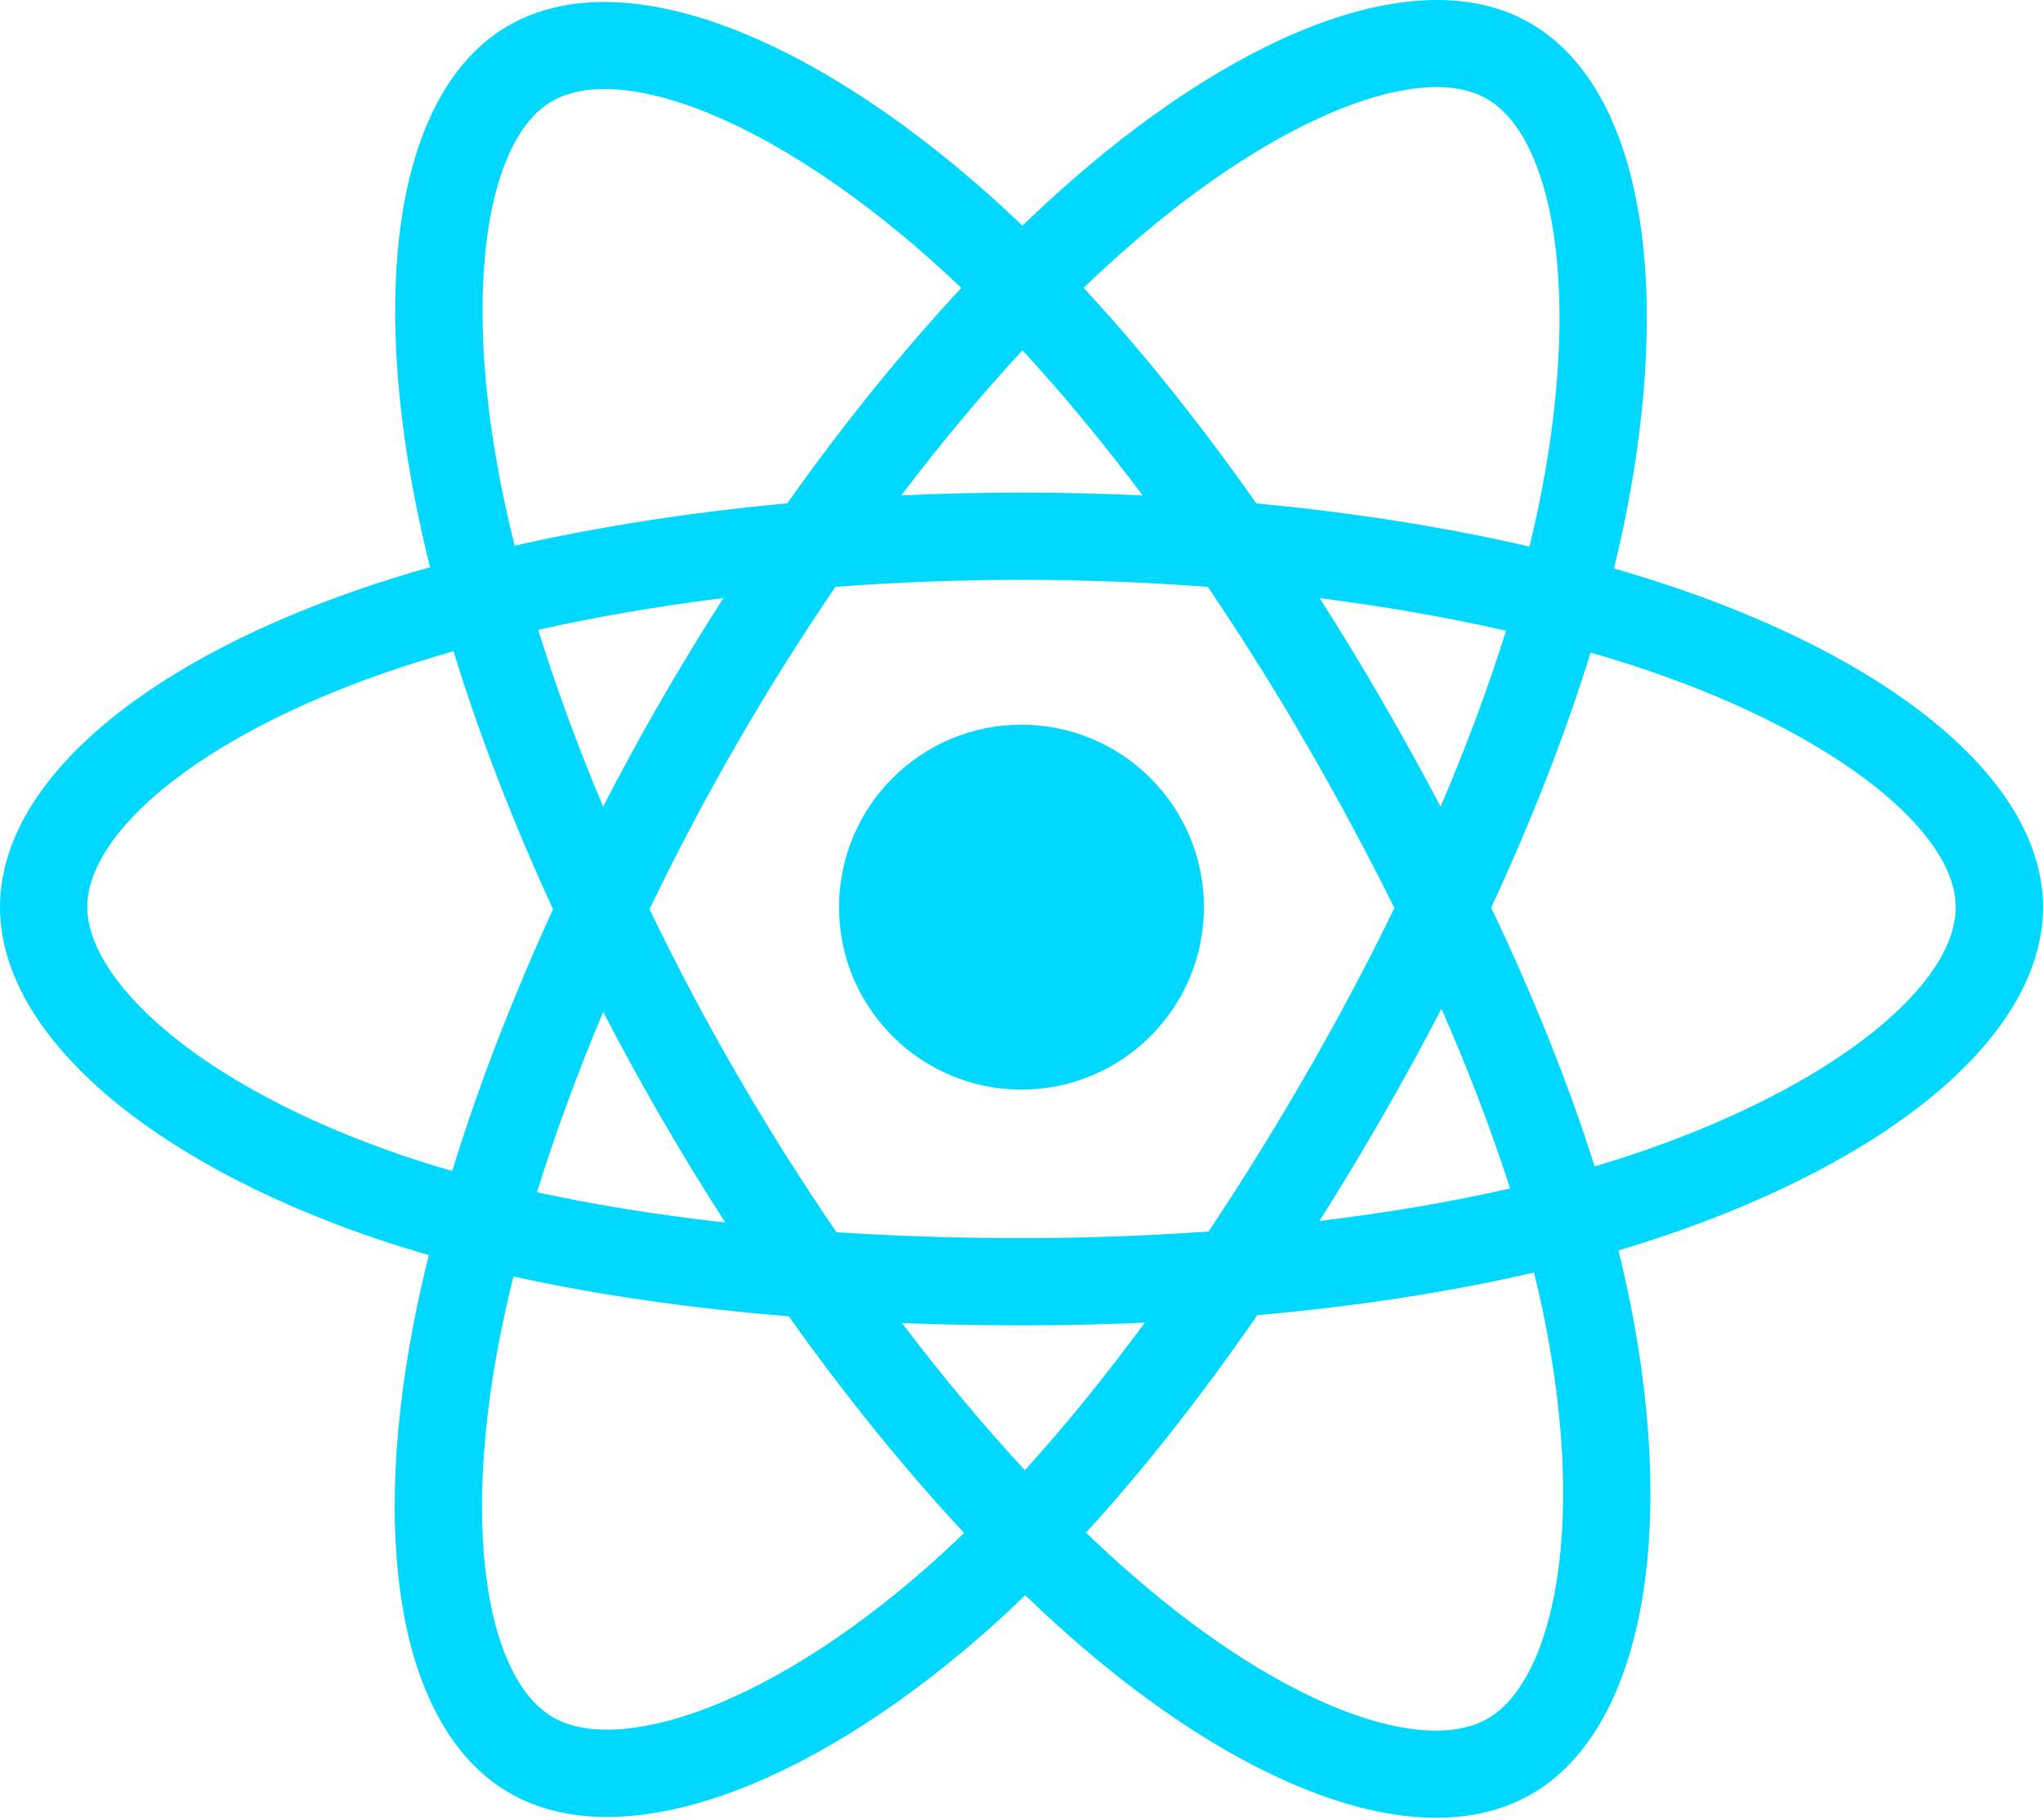
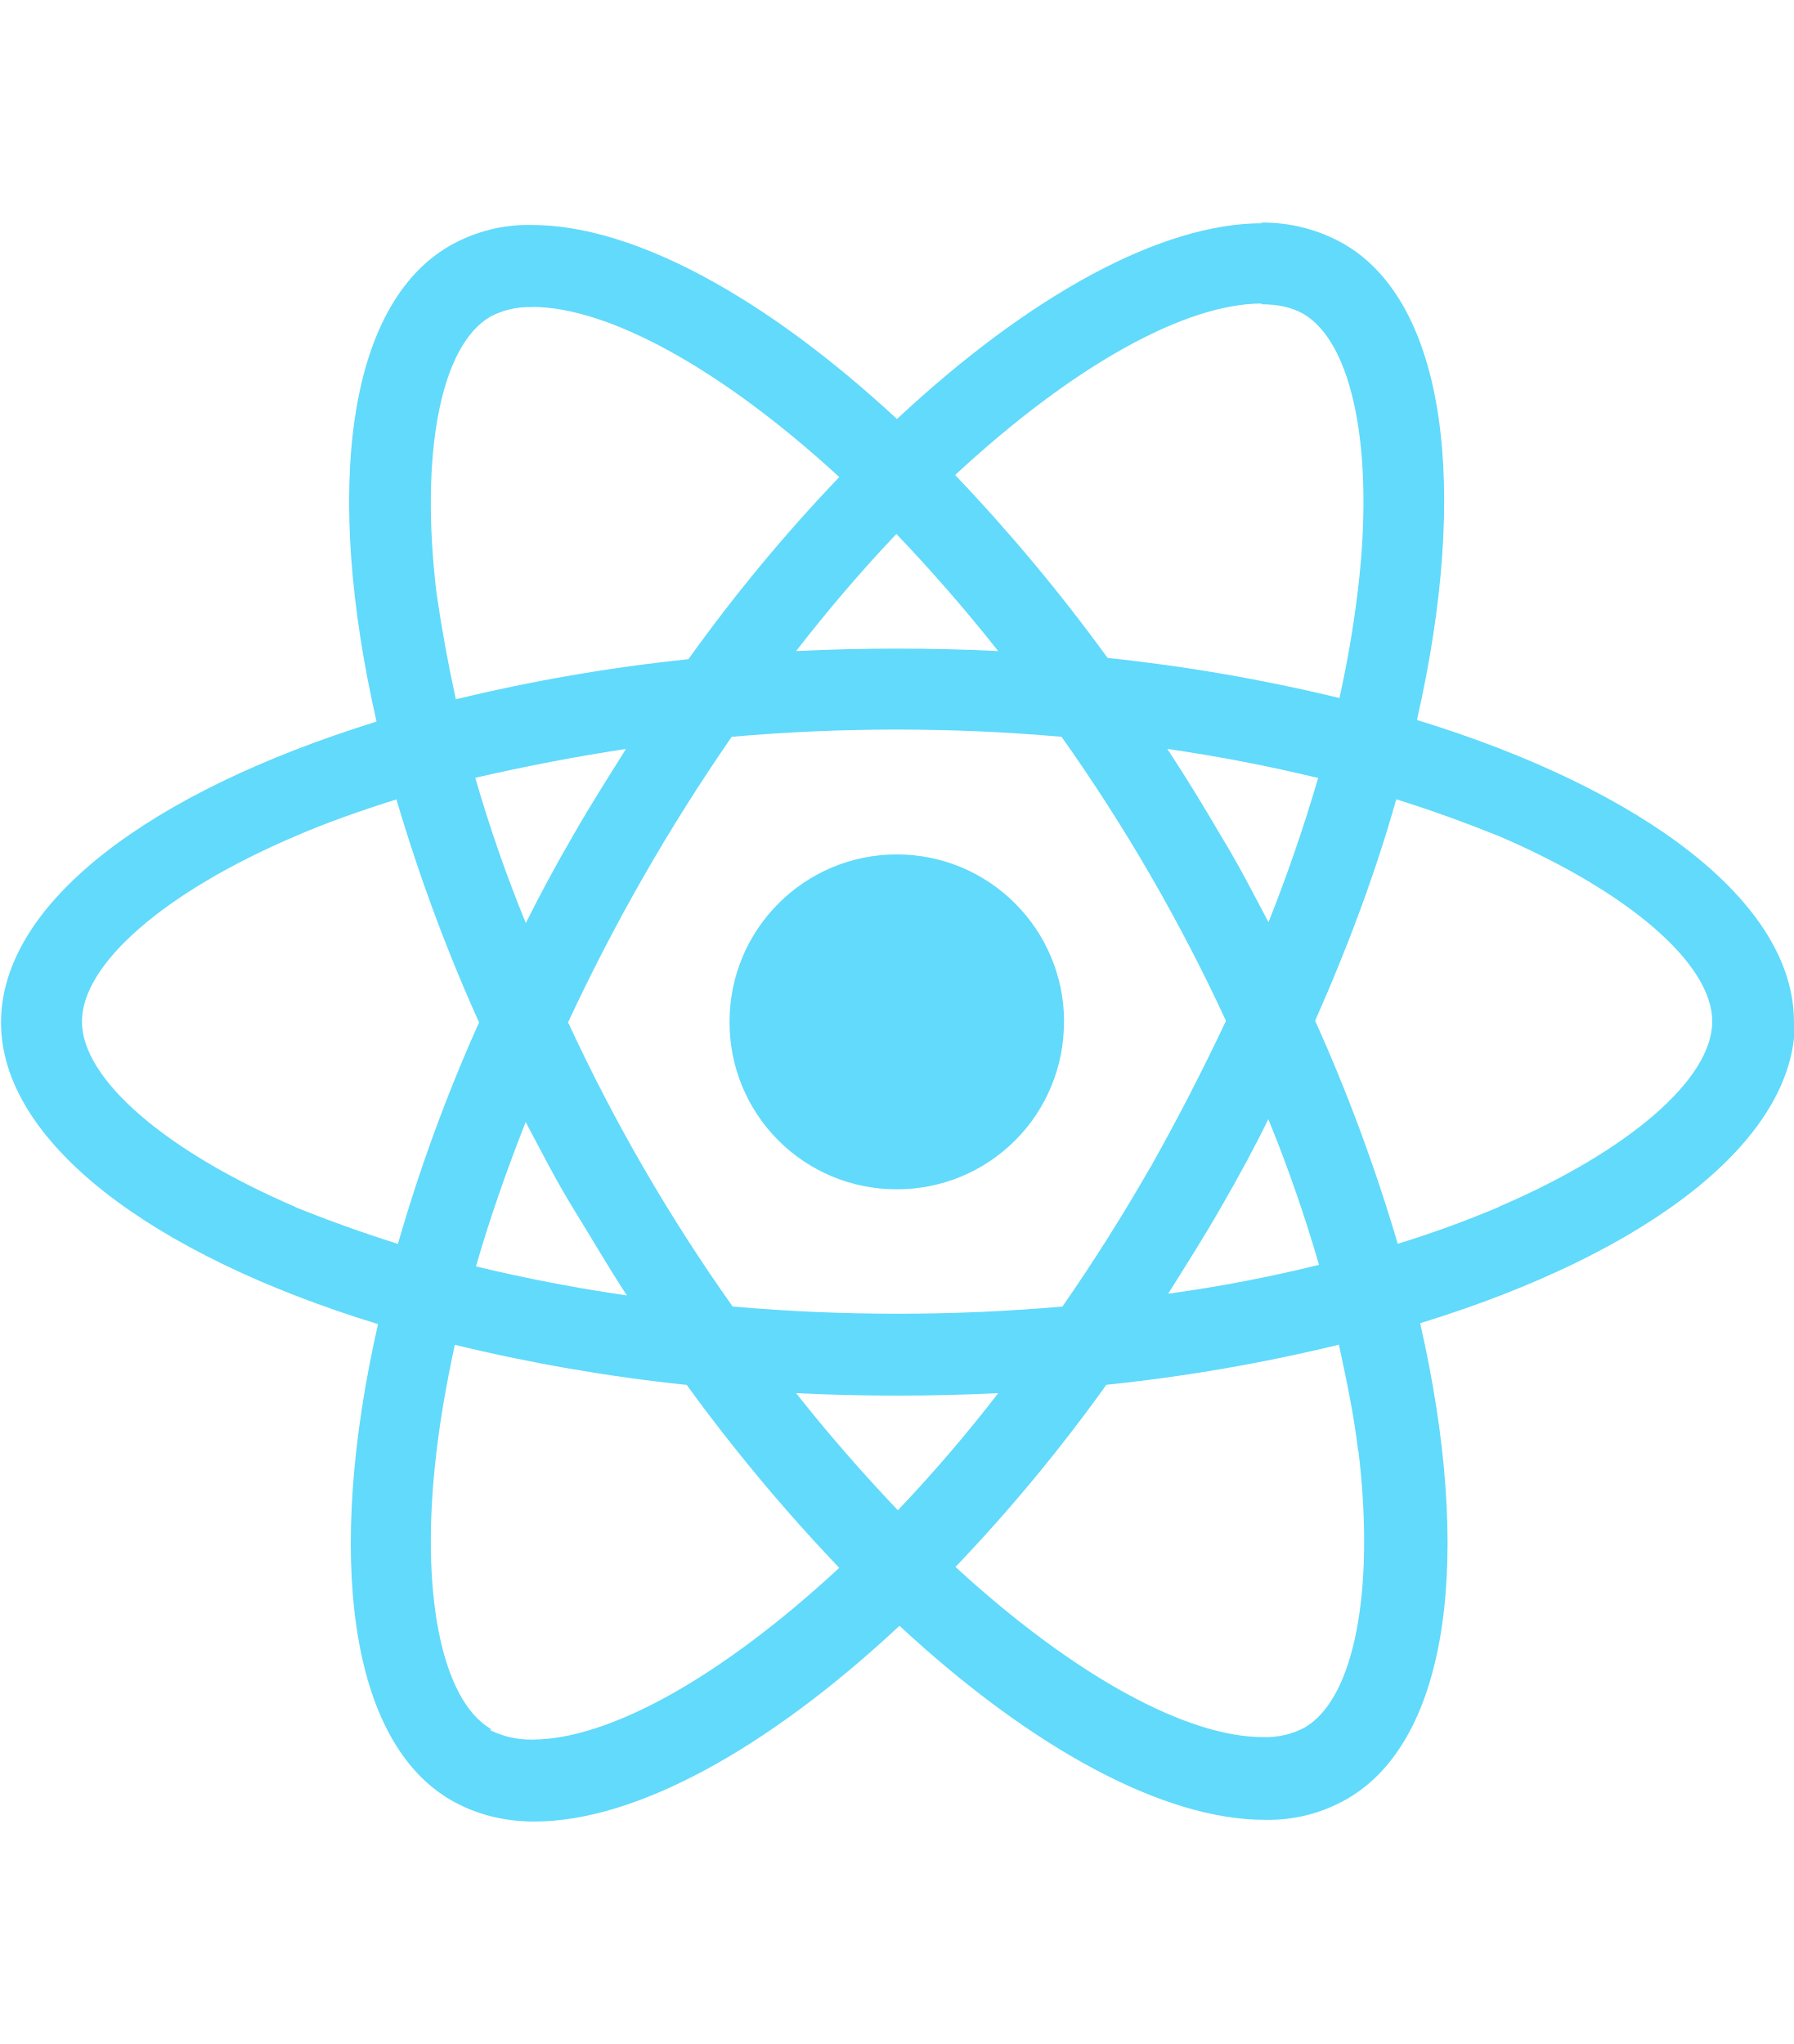
- <svg xmlns="http://www.w3.org/2000/svg" aria-hidden="true" role="img" class="iconify iconify--logos" width="35.93" height="32" preserveAspectRatio="xMidYMid meet" viewBox="0 0 256 228">
-   <path fill="#00D8FF" d="M210.483 73.824a171.49 171.49 0 0 0-8.24-2.597c.465-1.9.893-3.777 1.273-5.621c6.238-30.281 2.16-54.676-11.769-62.708c-13.355-7.7-35.196.329-57.254 19.526a171.23 171.23 0 0 0-6.375 5.848a155.866 155.866 0 0 0-4.241-3.917C100.759 3.829 77.587-4.822 63.673 3.233C50.33 10.957 46.379 33.89 51.995 62.588a170.974 170.974 0 0 0 1.892 8.48c-3.28.932-6.445 1.924-9.474 2.98C17.309 83.498 0 98.307 0 113.668c0 15.865 18.582 31.778 46.812 41.427a145.52 145.52 0 0 0 6.921 2.165a167.467 167.467 0 0 0-2.01 9.138c-5.354 28.2-1.173 50.591 12.134 58.266c13.744 7.926 36.812-.22 59.273-19.855a145.567 145.567 0 0 0 5.342-4.923a168.064 168.064 0 0 0 6.92 6.314c21.758 18.722 43.246 26.282 56.54 18.586c13.731-7.949 18.194-32.003 12.4-61.268a145.016 145.016 0 0 0-1.535-6.842c1.62-.48 3.21-.974 4.76-1.488c29.348-9.723 48.443-25.443 48.443-41.52c0-15.417-17.868-30.326-45.517-39.844Zm-6.365 70.984c-1.4.463-2.836.91-4.3 1.345c-3.24-10.257-7.612-21.163-12.963-32.432c5.106-11 9.31-21.767 12.459-31.957c2.619.758 5.16 1.557 7.61 2.4c23.69 8.156 38.14 20.213 38.14 29.504c0 9.896-15.606 22.743-40.946 31.14Zm-10.514 20.834c2.562 12.94 2.927 24.64 1.23 33.787c-1.524 8.219-4.59 13.698-8.382 15.893c-8.067 4.67-25.32-1.4-43.927-17.412a156.726 156.726 0 0 1-6.437-5.87c7.214-7.889 14.423-17.06 21.459-27.246c12.376-1.098 24.068-2.894 34.671-5.345a134.17 134.17 0 0 1 1.386 6.193ZM87.276 214.515c-7.882 2.783-14.16 2.863-17.955.675c-8.075-4.657-11.432-22.636-6.853-46.752a156.923 156.923 0 0 1 1.869-8.499c10.486 2.32 22.093 3.988 34.498 4.994c7.084 9.967 14.501 19.128 21.976 27.15a134.668 134.668 0 0 1-4.877 4.492c-9.933 8.682-19.886 14.842-28.658 17.94ZM50.35 144.747c-12.483-4.267-22.792-9.812-29.858-15.863c-6.35-5.437-9.555-10.836-9.555-15.216c0-9.322 13.897-21.212 37.076-29.293c2.813-.98 5.757-1.905 8.812-2.773c3.204 10.42 7.406 21.315 12.477 32.332c-5.137 11.18-9.399 22.249-12.634 32.792a134.718 134.718 0 0 1-6.318-1.979Zm12.378-84.26c-4.811-24.587-1.616-43.134 6.425-47.789c8.564-4.958 27.502 2.111 47.463 19.835a144.318 144.318 0 0 1 3.841 3.545c-7.438 7.987-14.787 17.08-21.808 26.988c-12.04 1.116-23.565 2.908-34.161 5.309a160.342 160.342 0 0 1-1.76-7.887Zm110.427 27.268a347.8 347.8 0 0 0-7.785-12.803c8.168 1.033 15.994 2.404 23.343 4.08c-2.206 7.072-4.956 14.465-8.193 22.045a381.151 381.151 0 0 0-7.365-13.322Zm-45.032-43.861c5.044 5.465 10.096 11.566 15.065 18.186a322.04 322.04 0 0 0-30.257-.006c4.974-6.559 10.069-12.652 15.192-18.18ZM82.802 87.83a323.167 323.167 0 0 0-7.227 13.238c-3.184-7.553-5.909-14.98-8.134-22.152c7.304-1.634 15.093-2.97 23.209-3.984a321.524 321.524 0 0 0-7.848 12.897Zm8.081 65.352c-8.385-.936-16.291-2.203-23.593-3.793c2.26-7.3 5.045-14.885 8.298-22.6a321.187 321.187 0 0 0 7.257 13.246c2.594 4.48 5.28 8.868 8.038 13.147Zm37.542 31.03c-5.184-5.592-10.354-11.779-15.403-18.433c4.902.192 9.899.29 14.978.29c5.218 0 10.376-.117 15.453-.343c-4.985 6.774-10.018 12.97-15.028 18.486Zm52.198-57.817c3.422 7.8 6.306 15.345 8.596 22.52c-7.422 1.694-15.436 3.058-23.88 4.071a382.417 382.417 0 0 0 7.859-13.026a347.403 347.403 0 0 0 7.425-13.565Zm-16.898 8.101a358.557 358.557 0 0 1-12.281 19.815a329.4 329.4 0 0 1-23.444.823c-7.967 0-15.716-.248-23.178-.732a310.202 310.202 0 0 1-12.513-19.846h.001a307.41 307.41 0 0 1-10.923-20.627a310.278 310.278 0 0 1 10.89-20.637l-.001.001a307.318 307.318 0 0 1 12.413-19.761c7.613-.576 15.42-.876 23.31-.876H128c7.926 0 15.743.303 23.354.883a329.357 329.357 0 0 1 12.335 19.695a358.489 358.489 0 0 1 11.036 20.54a329.472 329.472 0 0 1-11 20.722Zm22.56-122.124c8.572 4.944 11.906 24.881 6.52 51.026c-.344 1.668-.73 3.367-1.15 5.09c-10.622-2.452-22.155-4.275-34.23-5.408c-7.034-10.017-14.323-19.124-21.64-27.008a160.789 160.789 0 0 1 5.888-5.4c18.9-16.447 36.564-22.941 44.612-18.3ZM128 90.808c12.625 0 22.86 10.235 22.86 22.86s-10.235 22.86-22.86 22.86s-22.86-10.235-22.86-22.86s10.235-22.86 22.86-22.86Z" />
+ <svg xmlns="http://www.w3.org/2000/svg" height="80" viewBox="5.623 2.499 15.698 13.978" width="70.206">
+   <g fill="#61dafb">
+     <path d="M21.321 9.485c0 -1.039 -1.306 -2.029 -3.299 -2.64 0.463 -2.035 0.253 -3.658 -0.646 -4.17a1.432 1.432 0 0 0 -0.715 -0.183v0.715c0.147 0 0.266 0.027 0.366 0.083 0.435 0.253 0.625 1.201 0.478 2.422a9.786 9.786 0 0 1 -0.161 0.941 15.424 15.424 0 0 0 -2.029 -0.351 15.634 15.634 0 0 0 -1.334 -1.601C15.024 3.734 16 3.2 16.666 3.2v-0.702c-0.878 0 -2.029 0.625 -3.194 1.713 -1.166 -1.081 -2.317 -1.698 -3.194 -1.698v0.717c0.659 0 1.642 0.527 2.689 1.489a14.602 14.602 0 0 0 -1.32 1.594 15.333 15.333 0 0 0 -2.035 0.351 13.079 13.079 0 0 1 -0.169 -0.927c-0.147 -1.222 0.035 -2.169 0.471 -2.422a0.723 0.723 0 0 1 0.366 -0.083v-0.719a1.383 1.383 0 0 0 -0.723 0.183c-0.898 0.519 -1.102 2.134 -0.639 4.163 -1.994 0.618 -3.286 1.594 -3.286 2.633s1.306 2.029 3.299 2.64c-0.463 2.035 -0.253 3.658 0.646 4.17 0.21 0.119 0.449 0.183 0.723 0.183 0.878 0 2.029 -0.625 3.194 -1.713 1.166 1.081 2.317 1.698 3.194 1.698a1.383 1.383 0 0 0 0.723 -0.183c0.898 -0.519 1.102 -2.134 0.639 -4.163 1.986 -0.61 3.279 -1.594 3.279 -2.633zm-4.163 -2.134a14.217 14.217 0 0 1 -0.435 1.264c-0.134 -0.253 -0.266 -0.513 -0.422 -0.766a16.61 16.61 0 0 0 -0.463 -0.751 14.4 14.4 0 0 1 1.313 0.253zm-1.467 3.405a16.526 16.526 0 0 1 -0.771 1.222 16.485 16.485 0 0 1 -2.886 0A15.649 15.649 0 0 1 10.594 9.491a16.969 16.969 0 0 1 1.432 -2.499 16.485 16.485 0 0 1 2.886 0 15.649 15.649 0 0 1 1.439 2.486 20.022 20.022 0 0 1 -0.659 1.278zm1.032 -0.414c0.175 0.427 0.322 0.857 0.442 1.271 -0.422 0.105 -0.863 0.19 -1.32 0.253 0.154 -0.246 0.315 -0.498 0.463 -0.758 0.147 -0.253 0.288 -0.513 0.414 -0.771zm-3.243 3.419a14.834 14.834 0 0 1 -0.891 -1.025 18.086 18.086 0 0 0 1.769 0 13.073 13.073 0 0 1 -0.878 1.025zm-2.379 -1.881a14.497 14.497 0 0 1 -1.313 -0.253c0.119 -0.414 0.266 -0.835 0.435 -1.264 0.134 0.253 0.266 0.513 0.422 0.766s0.302 0.505 0.463 0.751zm2.366 -6.663c0.295 0.309 0.597 0.653 0.891 1.025a18.086 18.086 0 0 0 -1.769 0c0.288 -0.371 0.583 -0.715 0.878 -1.025zm-2.366 1.881c-0.154 0.246 -0.315 0.498 -0.463 0.758a13.626 13.626 0 0 0 -0.414 0.766 12.469 12.469 0 0 1 -0.442 -1.271 17.636 17.636 0 0 1 1.32 -0.253zM8.207 11.106c-1.13 -0.485 -1.867 -1.115 -1.867 -1.622s0.73 -1.137 1.867 -1.622c0.274 -0.119 0.576 -0.225 0.885 -0.322a15.247 15.247 0 0 0 0.723 1.952 14.546 14.546 0 0 0 -0.71 1.938 12.118 12.118 0 0 1 -0.898 -0.322zm1.713 4.57c-0.435 -0.253 -0.625 -1.201 -0.478 -2.422 0.035 -0.302 0.091 -0.618 0.161 -0.941a15.4 15.4 0 0 0 2.029 0.351 15.602 15.602 0 0 0 1.335 1.601c-1.046 0.969 -2.022 1.503 -2.689 1.503a0.801 0.801 0 0 1 -0.366 -0.083zm7.59 -2.435c0.147 1.222 -0.035 2.169 -0.471 2.422a0.723 0.723 0 0 1 -0.366 0.083c-0.659 0 -1.642 -0.527 -2.689 -1.489a14.602 14.602 0 0 0 1.32 -1.594 15.306 15.306 0 0 0 2.035 -0.351c0.07 0.322 0.134 0.632 0.169 0.934zm1.229 -2.134a9.288 9.288 0 0 1 -0.885 0.322 15.234 15.234 0 0 0 -0.723 -1.952c0.295 -0.666 0.534 -1.313 0.71 -1.938 0.315 0.098 0.618 0.21 0.898 0.322 1.13 0.485 1.867 1.115 1.867 1.622s-0.737 1.137 -1.867 1.622z" />
+     <path d="M14.933 9.485a1.459 1.459 0 0 1 -1.467 1.467 1.459 1.459 0 0 1 -1.459 -1.467 1.459 1.459 0 0 1 2.927 0z" />
+   </g>
</svg>
